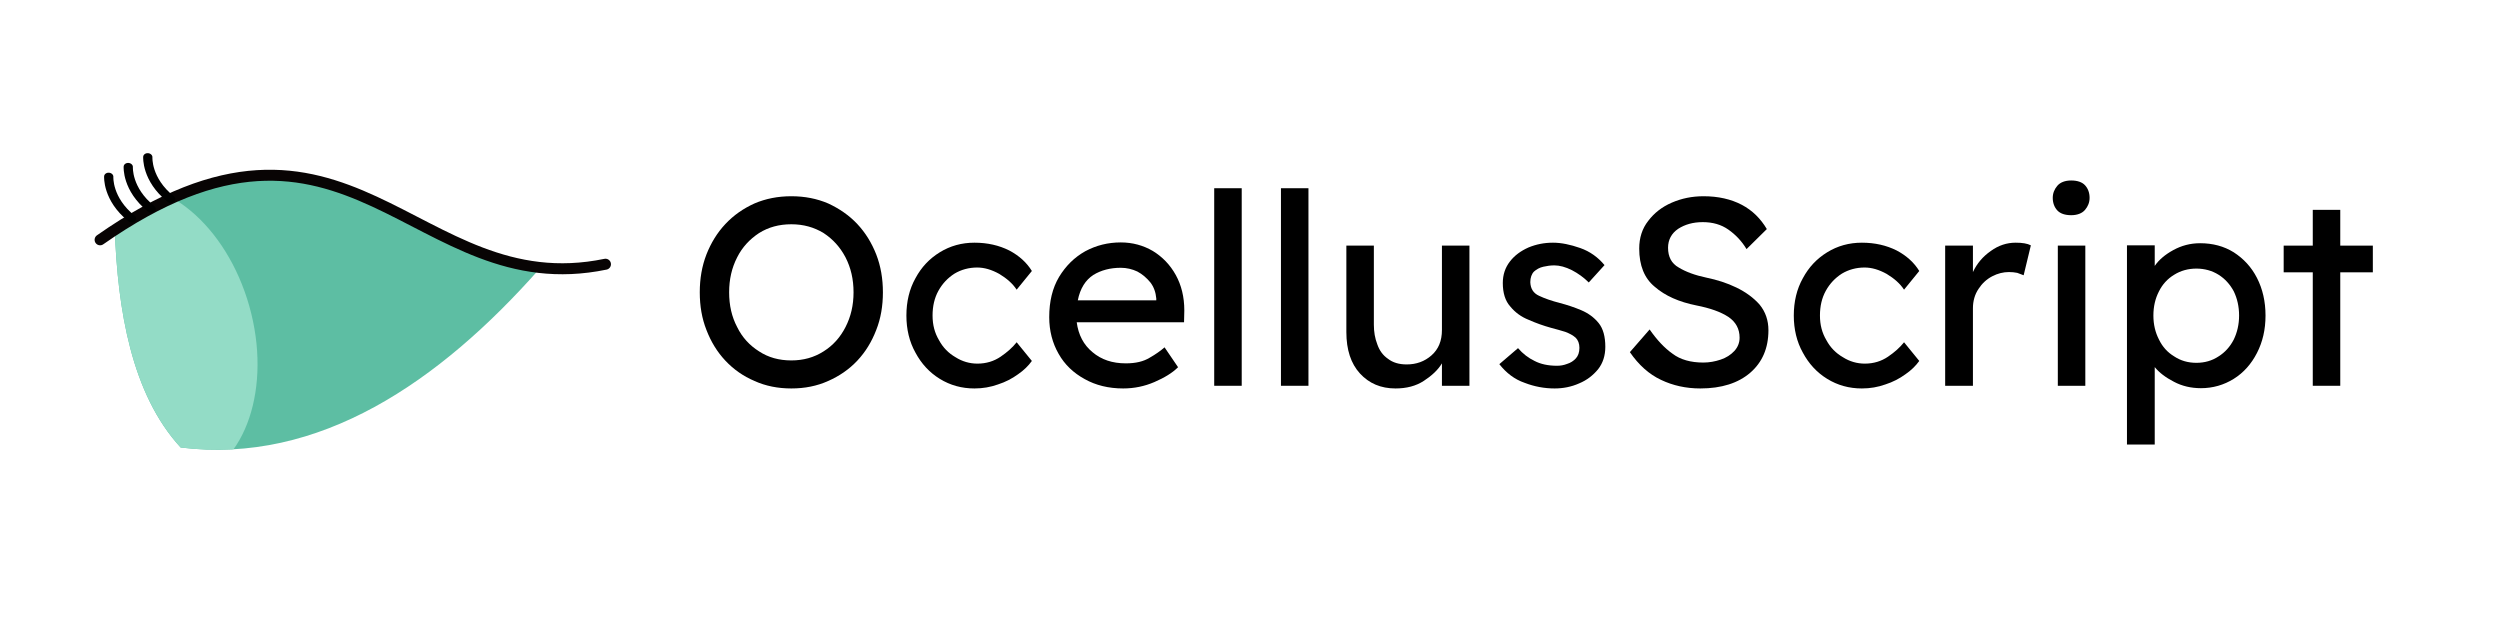
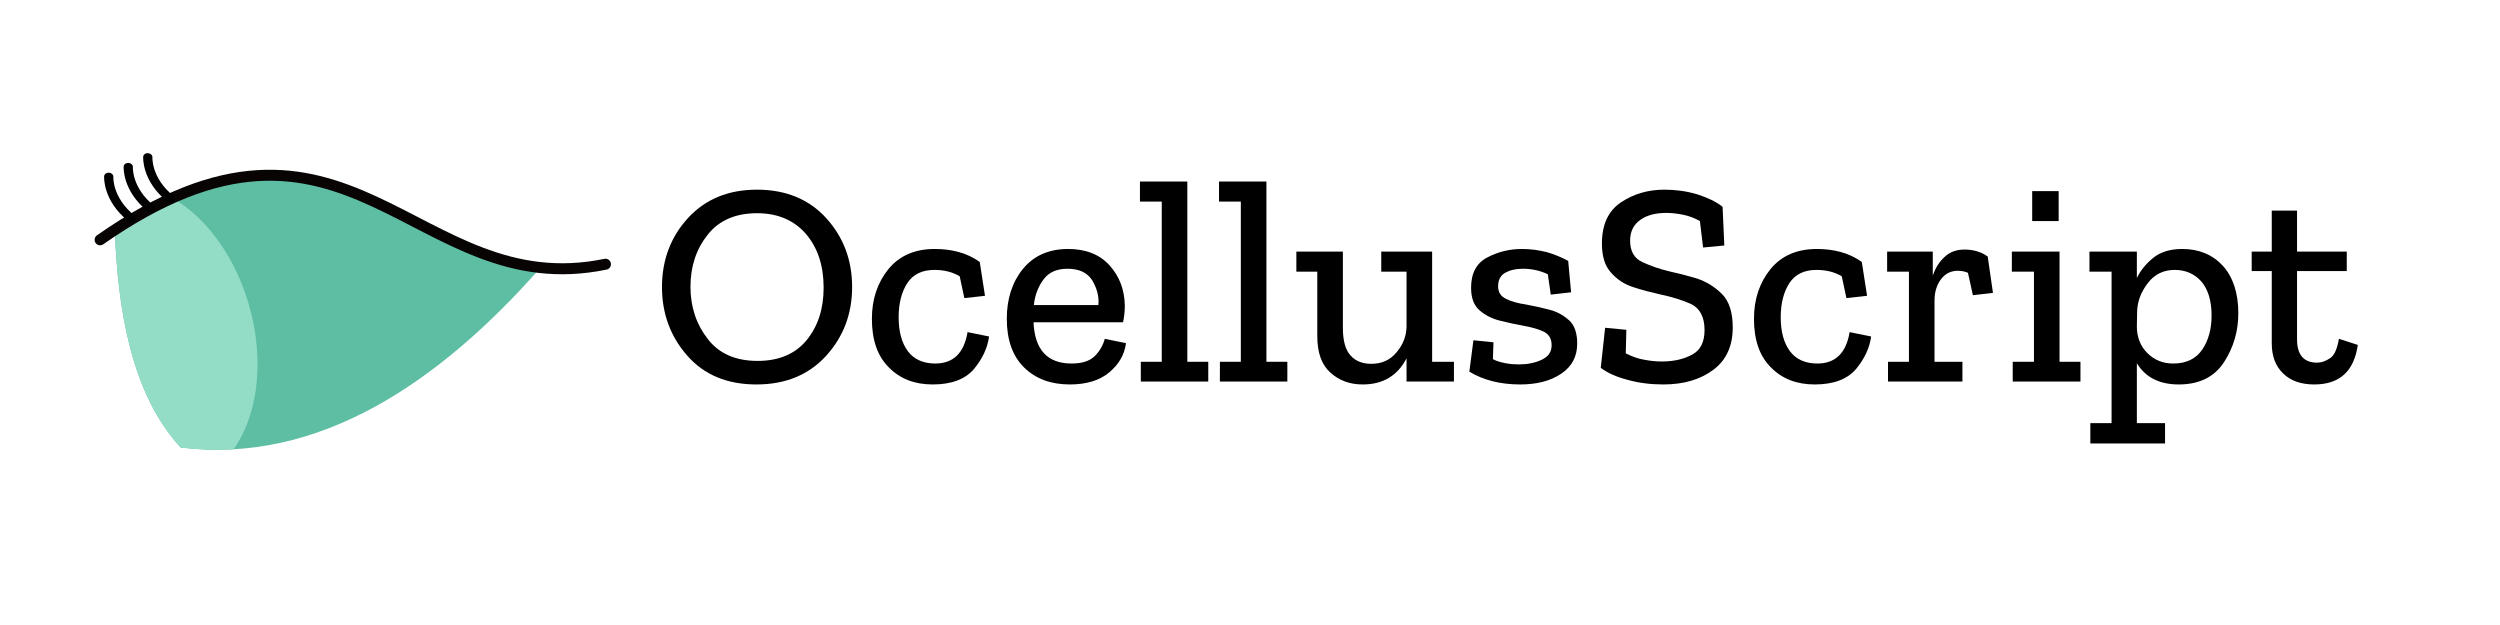
<svg xmlns="http://www.w3.org/2000/svg" width="100%" height="100%" viewBox="0 0 1024 256" version="1.1" xml:space="preserve" style="fill-rule:evenodd;clip-rule:evenodd;stroke-linecap:round;stroke-linejoin:round;stroke-miterlimit:1.5;">
-   <g transform="matrix(0.495745,0,0,0.495745,150.996,52.9183)">
-     <g transform="matrix(220.575,0,0,220.575,263,212)">
-       <path d="M0.734,-0.35C0.734,-0.299 0.726,-0.252 0.709,-0.209C0.692,-0.165 0.669,-0.127 0.638,-0.094C0.607,-0.061 0.57,-0.036 0.529,-0.018C0.487,0.001 0.441,0.01 0.391,0.01C0.341,0.01 0.295,0.001 0.253,-0.018C0.211,-0.036 0.175,-0.061 0.144,-0.094C0.113,-0.127 0.09,-0.165 0.073,-0.209C0.056,-0.252 0.048,-0.299 0.048,-0.35C0.048,-0.401 0.056,-0.448 0.073,-0.492C0.09,-0.535 0.113,-0.573 0.144,-0.606C0.175,-0.639 0.211,-0.664 0.253,-0.683C0.295,-0.701 0.341,-0.71 0.391,-0.71C0.441,-0.71 0.487,-0.701 0.529,-0.683C0.57,-0.664 0.607,-0.639 0.638,-0.606C0.669,-0.573 0.692,-0.535 0.709,-0.492C0.726,-0.448 0.734,-0.401 0.734,-0.35ZM0.624,-0.35C0.624,-0.399 0.614,-0.442 0.594,-0.481C0.574,-0.519 0.547,-0.549 0.512,-0.572C0.476,-0.594 0.436,-0.605 0.391,-0.605C0.345,-0.605 0.305,-0.594 0.27,-0.572C0.235,-0.549 0.207,-0.519 0.188,-0.481C0.168,-0.442 0.158,-0.399 0.158,-0.35C0.158,-0.301 0.168,-0.258 0.188,-0.22C0.207,-0.181 0.235,-0.151 0.27,-0.129C0.305,-0.106 0.345,-0.095 0.391,-0.095C0.436,-0.095 0.476,-0.106 0.512,-0.129C0.547,-0.151 0.574,-0.181 0.594,-0.22C0.614,-0.259 0.624,-0.302 0.624,-0.35Z" style="fill-rule:nonzero;" />
+   <g transform="matrix(0.539876,0,0,0.539876,64.913,46.7804)">
+     <g transform="matrix(220.575,0,0,220.575,374.286,202.828)">
+       <path d="M0.689,-0.325C0.689,-0.233 0.659,-0.154 0.6,-0.089C0.54,-0.023 0.46,0.01 0.36,0.01C0.259,0.01 0.18,-0.023 0.122,-0.089C0.064,-0.155 0.035,-0.234 0.035,-0.325C0.035,-0.418 0.065,-0.498 0.125,-0.563C0.185,-0.628 0.264,-0.66 0.362,-0.66C0.461,-0.66 0.541,-0.627 0.6,-0.562C0.659,-0.497 0.689,-0.418 0.689,-0.325ZM0.591,-0.323C0.591,-0.398 0.571,-0.46 0.53,-0.508C0.489,-0.555 0.433,-0.579 0.362,-0.579C0.289,-0.579 0.232,-0.555 0.193,-0.506C0.153,-0.456 0.133,-0.397 0.133,-0.326C0.133,-0.257 0.153,-0.197 0.192,-0.147C0.231,-0.096 0.288,-0.071 0.364,-0.071C0.437,-0.071 0.494,-0.095 0.533,-0.143C0.572,-0.191 0.591,-0.251 0.591,-0.323Z" style="fill-rule:nonzero;" />
    </g>
-     <g transform="matrix(220.575,0,0,220.575,435.49,212)">
-       <path d="M0.138,-0.263C0.138,-0.228 0.146,-0.198 0.162,-0.171C0.177,-0.143 0.198,-0.122 0.224,-0.107C0.249,-0.091 0.277,-0.083 0.306,-0.083C0.339,-0.083 0.368,-0.092 0.393,-0.109C0.418,-0.126 0.438,-0.144 0.453,-0.163L0.51,-0.093C0.497,-0.075 0.48,-0.058 0.458,-0.043C0.436,-0.027 0.411,-0.014 0.383,-0.005C0.355,0.005 0.326,0.01 0.295,0.01C0.247,0.01 0.204,-0.002 0.165,-0.026C0.126,-0.05 0.096,-0.083 0.074,-0.124C0.051,-0.165 0.04,-0.212 0.04,-0.263C0.04,-0.315 0.051,-0.362 0.074,-0.403C0.096,-0.444 0.126,-0.476 0.165,-0.5C0.204,-0.524 0.247,-0.536 0.295,-0.536C0.344,-0.536 0.387,-0.526 0.425,-0.507C0.463,-0.487 0.491,-0.461 0.51,-0.43L0.453,-0.36C0.438,-0.383 0.416,-0.402 0.388,-0.419C0.359,-0.435 0.332,-0.443 0.305,-0.443C0.274,-0.443 0.245,-0.435 0.22,-0.42C0.195,-0.404 0.175,-0.383 0.16,-0.356C0.145,-0.329 0.138,-0.298 0.138,-0.263Z" style="fill-rule:nonzero;" />
+     <g transform="matrix(220.575,0,0,220.575,533.983,202.828)">
+       <path d="M0.436,-0.155C0.431,-0.116 0.413,-0.078 0.384,-0.043C0.354,-0.008 0.307,0.01 0.242,0.01C0.179,0.01 0.129,-0.01 0.091,-0.049C0.052,-0.088 0.033,-0.143 0.033,-0.216C0.033,-0.283 0.052,-0.34 0.09,-0.387C0.128,-0.433 0.181,-0.456 0.249,-0.456C0.277,-0.456 0.304,-0.453 0.33,-0.446C0.356,-0.439 0.381,-0.428 0.404,-0.411L0.422,-0.295L0.351,-0.287L0.335,-0.362C0.31,-0.377 0.281,-0.384 0.248,-0.384C0.206,-0.384 0.175,-0.369 0.155,-0.339C0.135,-0.308 0.125,-0.269 0.125,-0.221C0.125,-0.171 0.136,-0.132 0.157,-0.104C0.178,-0.076 0.21,-0.062 0.251,-0.062C0.313,-0.062 0.35,-0.098 0.362,-0.17L0.436,-0.155Z" style="fill-rule:nonzero;" />
    </g>
-     <g transform="matrix(220.575,0,0,220.575,553.498,212)">
-       <path d="M0.523,-0.069L0.522,-0.069C0.501,-0.048 0.471,-0.03 0.434,-0.014C0.397,0.002 0.358,0.01 0.317,0.01C0.262,0.01 0.214,-0.002 0.173,-0.025C0.131,-0.048 0.098,-0.079 0.075,-0.12C0.052,-0.16 0.04,-0.206 0.04,-0.257C0.04,-0.316 0.052,-0.366 0.077,-0.408C0.102,-0.449 0.134,-0.481 0.175,-0.504C0.216,-0.526 0.26,-0.537 0.308,-0.537C0.352,-0.537 0.392,-0.526 0.428,-0.505C0.464,-0.483 0.493,-0.453 0.514,-0.415C0.535,-0.377 0.546,-0.333 0.546,-0.282L0.545,-0.238L0.143,-0.238C0.149,-0.191 0.169,-0.153 0.202,-0.126C0.235,-0.098 0.276,-0.084 0.327,-0.084C0.364,-0.084 0.393,-0.091 0.416,-0.105C0.439,-0.118 0.457,-0.131 0.472,-0.144L0.523,-0.069ZM0.308,-0.442C0.269,-0.442 0.234,-0.433 0.205,-0.415C0.176,-0.396 0.156,-0.365 0.147,-0.32L0.441,-0.32L0.441,-0.327C0.439,-0.35 0.432,-0.37 0.419,-0.387C0.405,-0.404 0.389,-0.418 0.37,-0.428C0.351,-0.437 0.33,-0.442 0.308,-0.442Z" style="fill-rule:nonzero;" />
+     <g transform="matrix(220.575,0,0,220.575,636.33,202.828)">
+       <path d="M0.443,-0.132C0.438,-0.093 0.419,-0.06 0.386,-0.032C0.353,-0.004 0.307,0.01 0.25,0.01C0.185,0.01 0.133,-0.009 0.093,-0.048C0.053,-0.087 0.033,-0.143 0.033,-0.216C0.033,-0.285 0.052,-0.343 0.089,-0.388C0.126,-0.433 0.178,-0.456 0.244,-0.456C0.305,-0.456 0.353,-0.437 0.387,-0.399C0.421,-0.361 0.438,-0.315 0.439,-0.261C0.439,-0.243 0.437,-0.224 0.433,-0.204L0.125,-0.204C0.129,-0.109 0.173,-0.062 0.256,-0.062C0.291,-0.062 0.317,-0.07 0.335,-0.087C0.352,-0.104 0.364,-0.124 0.37,-0.147L0.443,-0.132ZM0.348,-0.263C0.351,-0.292 0.343,-0.321 0.327,-0.348C0.31,-0.375 0.281,-0.388 0.242,-0.388C0.205,-0.388 0.178,-0.376 0.16,-0.352C0.141,-0.327 0.13,-0.298 0.126,-0.263L0.348,-0.263Z" style="fill-rule:nonzero;" />
    </g>
-     <g transform="matrix(220.575,0,0,220.575,682.755,212)">
-       <rect x="0.072" y="-0.74" width="0.103" height="0.74" style="fill-rule:nonzero;" />
+     <g transform="matrix(220.575,0,0,220.575,740.882,202.828)">
+       <path d="M0.252,0L0.02,0L0.02,-0.068L0.092,-0.068L0.092,-0.619L0.017,-0.619L0.017,-0.688L0.18,-0.688L0.18,-0.068L0.252,-0.068L0.252,0Z" style="fill-rule:nonzero;" />
    </g>
-     <g transform="matrix(220.575,0,0,220.575,737.899,212)">
-       <rect x="0.072" y="-0.74" width="0.103" height="0.74" style="fill-rule:nonzero;" />
+     <g transform="matrix(220.575,0,0,220.575,800.879,202.828)">
+       <path d="M0.252,0L0.02,0L0.02,-0.068L0.092,-0.068L0.092,-0.619L0.017,-0.619L0.017,-0.688L0.18,-0.688L0.18,-0.068L0.252,-0.068L0.252,0Z" style="fill-rule:nonzero;" />
    </g>
-     <g transform="matrix(220.575,0,0,220.575,791.94,212)">
-       <path d="M0.43,-0.209L0.43,-0.525L0.533,-0.525L0.533,0L0.43,0L0.43,-0.084C0.415,-0.059 0.392,-0.038 0.363,-0.019C0.333,0.001 0.297,0.01 0.256,0.01C0.201,0.01 0.157,-0.009 0.123,-0.046C0.089,-0.083 0.072,-0.135 0.072,-0.201L0.072,-0.525L0.175,-0.525L0.175,-0.229C0.175,-0.202 0.179,-0.178 0.188,-0.155C0.196,-0.132 0.209,-0.114 0.228,-0.101C0.246,-0.087 0.269,-0.08 0.298,-0.08C0.334,-0.08 0.365,-0.091 0.391,-0.114C0.417,-0.137 0.43,-0.168 0.43,-0.209Z" style="fill-rule:nonzero;" />
+     <g transform="matrix(220.575,0,0,220.575,860.875,202.828)">
+       <path d="M0.553,0L0.39,0L0.39,-0.08C0.359,-0.02 0.309,0.01 0.239,0.01C0.196,0.01 0.159,-0.003 0.129,-0.03C0.098,-0.057 0.083,-0.099 0.083,-0.156L0.083,-0.378L0.011,-0.378L0.011,-0.447L0.171,-0.447L0.171,-0.185C0.171,-0.14 0.18,-0.108 0.198,-0.089C0.215,-0.07 0.239,-0.061 0.269,-0.061C0.305,-0.061 0.334,-0.074 0.356,-0.101C0.378,-0.127 0.389,-0.156 0.39,-0.188L0.39,-0.378L0.303,-0.378L0.303,-0.447L0.478,-0.447L0.478,-0.068L0.553,-0.068L0.553,0Z" style="fill-rule:nonzero;" />
    </g>
-     <g transform="matrix(220.575,0,0,220.575,925.388,212)">
-       <path d="M0.375,-0.387C0.356,-0.406 0.335,-0.421 0.312,-0.433C0.288,-0.445 0.266,-0.451 0.246,-0.451C0.232,-0.451 0.218,-0.449 0.205,-0.446C0.191,-0.443 0.179,-0.436 0.17,-0.428C0.161,-0.419 0.156,-0.405 0.156,-0.388C0.157,-0.364 0.167,-0.347 0.189,-0.337C0.21,-0.327 0.236,-0.318 0.267,-0.31C0.294,-0.303 0.321,-0.294 0.347,-0.283C0.373,-0.272 0.395,-0.256 0.412,-0.235C0.429,-0.214 0.437,-0.184 0.437,-0.146C0.437,-0.113 0.428,-0.085 0.41,-0.062C0.391,-0.039 0.368,-0.021 0.339,-0.009C0.31,0.004 0.279,0.01 0.247,0.01C0.209,0.01 0.171,0.003 0.135,-0.011C0.097,-0.024 0.066,-0.048 0.04,-0.081L0.11,-0.141C0.128,-0.12 0.149,-0.104 0.172,-0.093C0.195,-0.081 0.223,-0.075 0.256,-0.075C0.269,-0.075 0.281,-0.077 0.294,-0.082C0.307,-0.086 0.318,-0.093 0.327,-0.103C0.335,-0.112 0.34,-0.125 0.34,-0.142C0.34,-0.158 0.335,-0.171 0.326,-0.18C0.316,-0.189 0.303,-0.196 0.287,-0.202C0.271,-0.207 0.253,-0.212 0.234,-0.217C0.205,-0.225 0.177,-0.235 0.15,-0.247C0.122,-0.258 0.099,-0.275 0.081,-0.297C0.062,-0.318 0.053,-0.348 0.053,-0.385C0.053,-0.416 0.062,-0.443 0.08,-0.466C0.097,-0.488 0.12,-0.505 0.149,-0.518C0.178,-0.53 0.208,-0.536 0.241,-0.536C0.272,-0.536 0.306,-0.529 0.343,-0.516C0.38,-0.503 0.41,-0.481 0.434,-0.452L0.375,-0.387Z" style="fill-rule:nonzero;" />
+     <g transform="matrix(220.575,0,0,220.575,986.162,202.828)">
+       <path d="M0.409,-0.131C0.409,-0.086 0.391,-0.052 0.354,-0.027C0.317,-0.002 0.27,0.01 0.213,0.01C0.144,0.01 0.086,-0.005 0.038,-0.034L0.052,-0.142L0.121,-0.135L0.119,-0.077C0.132,-0.07 0.147,-0.066 0.163,-0.063C0.178,-0.06 0.194,-0.059 0.209,-0.059C0.238,-0.059 0.264,-0.064 0.287,-0.075C0.31,-0.086 0.321,-0.102 0.321,-0.125C0.321,-0.147 0.312,-0.163 0.293,-0.172C0.274,-0.181 0.251,-0.187 0.224,-0.192C0.196,-0.197 0.168,-0.203 0.141,-0.21C0.114,-0.217 0.091,-0.229 0.072,-0.246C0.053,-0.263 0.044,-0.288 0.044,-0.323C0.044,-0.373 0.063,-0.408 0.1,-0.427C0.136,-0.446 0.176,-0.456 0.218,-0.456C0.249,-0.456 0.278,-0.452 0.305,-0.445C0.332,-0.437 0.356,-0.427 0.378,-0.415L0.388,-0.307L0.318,-0.299L0.308,-0.369C0.281,-0.382 0.252,-0.388 0.222,-0.388C0.197,-0.388 0.177,-0.383 0.161,-0.374C0.145,-0.365 0.137,-0.349 0.137,-0.328C0.137,-0.307 0.146,-0.293 0.165,-0.284C0.183,-0.275 0.206,-0.269 0.233,-0.265C0.26,-0.26 0.287,-0.254 0.314,-0.247C0.341,-0.24 0.363,-0.227 0.382,-0.21C0.4,-0.193 0.409,-0.166 0.409,-0.131Z" style="fill-rule:nonzero;" />
    </g>
-     <g transform="matrix(220.575,0,0,220.575,1031.04,212)">
-       <path d="M0.124,-0.211C0.151,-0.172 0.18,-0.141 0.21,-0.12C0.239,-0.098 0.278,-0.087 0.325,-0.087C0.348,-0.087 0.369,-0.091 0.39,-0.098C0.411,-0.105 0.428,-0.116 0.441,-0.13C0.454,-0.144 0.461,-0.161 0.461,-0.18C0.461,-0.213 0.447,-0.239 0.419,-0.258C0.39,-0.277 0.35,-0.291 0.299,-0.301C0.234,-0.314 0.182,-0.337 0.143,-0.371C0.104,-0.403 0.085,-0.451 0.085,-0.514C0.085,-0.554 0.096,-0.589 0.119,-0.618C0.141,-0.647 0.17,-0.67 0.207,-0.686C0.244,-0.702 0.283,-0.71 0.326,-0.71C0.381,-0.71 0.429,-0.699 0.469,-0.678C0.509,-0.657 0.54,-0.626 0.563,-0.587L0.487,-0.512C0.469,-0.542 0.446,-0.566 0.419,-0.585C0.392,-0.604 0.36,-0.613 0.323,-0.613C0.286,-0.613 0.256,-0.604 0.231,-0.588C0.206,-0.571 0.193,-0.547 0.193,-0.517C0.193,-0.483 0.206,-0.458 0.233,-0.443C0.259,-0.427 0.294,-0.414 0.337,-0.405C0.376,-0.397 0.414,-0.385 0.449,-0.368C0.484,-0.351 0.513,-0.33 0.536,-0.304C0.558,-0.277 0.569,-0.245 0.569,-0.208C0.569,-0.141 0.546,-0.088 0.501,-0.049C0.456,-0.01 0.393,0.01 0.314,0.01C0.26,0.01 0.211,-0.001 0.167,-0.022C0.122,-0.043 0.083,-0.078 0.05,-0.126L0.124,-0.211Z" style="fill-rule:nonzero;" />
+     <g transform="matrix(220.575,0,0,220.575,1084.1,202.828)">
+       <path d="M0.5,-0.186C0.5,-0.123 0.478,-0.074 0.434,-0.041C0.389,-0.007 0.332,0.01 0.261,0.01C0.218,0.01 0.177,0.005 0.138,-0.006C0.099,-0.016 0.069,-0.03 0.046,-0.047L0.061,-0.185L0.134,-0.178L0.132,-0.097C0.154,-0.086 0.175,-0.078 0.196,-0.075C0.216,-0.071 0.236,-0.069 0.256,-0.069C0.297,-0.069 0.332,-0.077 0.361,-0.093C0.389,-0.108 0.403,-0.136 0.403,-0.177C0.403,-0.222 0.387,-0.252 0.356,-0.267C0.324,-0.281 0.288,-0.292 0.249,-0.3C0.218,-0.307 0.187,-0.315 0.157,-0.325C0.126,-0.335 0.101,-0.352 0.081,-0.375C0.06,-0.398 0.05,-0.431 0.05,-0.475C0.05,-0.54 0.072,-0.587 0.115,-0.616C0.158,-0.645 0.208,-0.66 0.265,-0.66C0.303,-0.66 0.341,-0.655 0.378,-0.644C0.415,-0.632 0.444,-0.618 0.465,-0.601L0.471,-0.468L0.398,-0.461L0.387,-0.552C0.368,-0.563 0.348,-0.57 0.328,-0.574C0.308,-0.578 0.289,-0.58 0.271,-0.58C0.234,-0.58 0.204,-0.572 0.182,-0.556C0.159,-0.54 0.147,-0.516 0.147,-0.485C0.147,-0.448 0.161,-0.424 0.189,-0.411C0.217,-0.398 0.248,-0.387 0.282,-0.379C0.31,-0.373 0.341,-0.365 0.375,-0.355C0.409,-0.344 0.438,-0.326 0.463,-0.301C0.488,-0.276 0.5,-0.237 0.5,-0.186Z" style="fill-rule:nonzero;" />
    </g>
-     <g transform="matrix(220.575,0,0,220.575,1168.68,212)">
-       <path d="M0.138,-0.263C0.138,-0.228 0.146,-0.198 0.162,-0.171C0.177,-0.143 0.198,-0.122 0.224,-0.107C0.249,-0.091 0.277,-0.083 0.306,-0.083C0.339,-0.083 0.368,-0.092 0.393,-0.109C0.418,-0.126 0.438,-0.144 0.453,-0.163L0.51,-0.093C0.497,-0.075 0.48,-0.058 0.458,-0.043C0.436,-0.027 0.411,-0.014 0.383,-0.005C0.355,0.005 0.326,0.01 0.295,0.01C0.247,0.01 0.204,-0.002 0.165,-0.026C0.126,-0.05 0.096,-0.083 0.074,-0.124C0.051,-0.165 0.04,-0.212 0.04,-0.263C0.04,-0.315 0.051,-0.362 0.074,-0.403C0.096,-0.444 0.126,-0.476 0.165,-0.5C0.204,-0.524 0.247,-0.536 0.295,-0.536C0.344,-0.536 0.387,-0.526 0.425,-0.507C0.463,-0.487 0.491,-0.461 0.51,-0.43L0.453,-0.36C0.438,-0.383 0.416,-0.402 0.388,-0.419C0.359,-0.435 0.332,-0.443 0.305,-0.443C0.274,-0.443 0.245,-0.435 0.22,-0.42C0.195,-0.404 0.175,-0.383 0.16,-0.356C0.145,-0.329 0.138,-0.298 0.138,-0.263Z" style="fill-rule:nonzero;" />
+     <g transform="matrix(220.575,0,0,220.575,1203.21,202.828)">
+       <path d="M0.436,-0.155C0.431,-0.116 0.413,-0.078 0.384,-0.043C0.354,-0.008 0.307,0.01 0.242,0.01C0.179,0.01 0.129,-0.01 0.091,-0.049C0.052,-0.088 0.033,-0.143 0.033,-0.216C0.033,-0.283 0.052,-0.34 0.09,-0.387C0.128,-0.433 0.181,-0.456 0.249,-0.456C0.277,-0.456 0.304,-0.453 0.33,-0.446C0.356,-0.439 0.381,-0.428 0.404,-0.411L0.422,-0.295L0.351,-0.287L0.335,-0.362C0.31,-0.377 0.281,-0.384 0.248,-0.384C0.206,-0.384 0.175,-0.369 0.155,-0.339C0.135,-0.308 0.125,-0.269 0.125,-0.221C0.125,-0.171 0.136,-0.132 0.157,-0.104C0.178,-0.076 0.21,-0.062 0.251,-0.062C0.313,-0.062 0.35,-0.098 0.362,-0.17L0.436,-0.155Z" style="fill-rule:nonzero;" />
    </g>
-     <g transform="matrix(220.575,0,0,220.575,1286.69,212)">
-       <path d="M0.366,-0.414C0.359,-0.417 0.351,-0.42 0.342,-0.423C0.332,-0.425 0.322,-0.426 0.311,-0.426C0.29,-0.426 0.269,-0.421 0.248,-0.41C0.227,-0.399 0.21,-0.383 0.197,-0.363C0.183,-0.342 0.176,-0.318 0.176,-0.29L0.176,0L0.072,0L0.072,-0.525L0.176,-0.525L0.176,-0.426C0.191,-0.458 0.213,-0.484 0.243,-0.505C0.272,-0.526 0.303,-0.536 0.336,-0.536C0.361,-0.536 0.38,-0.533 0.393,-0.526L0.366,-0.414Z" style="fill-rule:nonzero;" />
+     <g transform="matrix(220.575,0,0,220.575,1305.56,202.828)">
+       <path d="M0.293,-0.454C0.324,-0.454 0.351,-0.446 0.373,-0.43L0.391,-0.305L0.322,-0.297L0.305,-0.374C0.294,-0.379 0.282,-0.381 0.27,-0.381C0.247,-0.381 0.228,-0.372 0.213,-0.353C0.198,-0.333 0.19,-0.309 0.19,-0.278L0.19,-0.068L0.286,-0.068L0.286,0L0.03,0L0.03,-0.068L0.102,-0.068L0.102,-0.378L0.027,-0.378L0.027,-0.447L0.184,-0.447L0.184,-0.365C0.193,-0.39 0.206,-0.412 0.225,-0.429C0.243,-0.446 0.266,-0.454 0.293,-0.454Z" style="fill-rule:nonzero;" />
    </g>
-     <g transform="matrix(220.575,0,0,220.575,1375.58,212)">
-       <path d="M0.141,-0.639C0.118,-0.639 0.1,-0.645 0.089,-0.657C0.078,-0.669 0.072,-0.685 0.072,-0.704C0.072,-0.721 0.078,-0.736 0.089,-0.749C0.1,-0.762 0.118,-0.769 0.141,-0.769C0.164,-0.769 0.182,-0.763 0.193,-0.751C0.204,-0.739 0.21,-0.723 0.21,-0.704C0.21,-0.687 0.204,-0.672 0.193,-0.659C0.182,-0.646 0.164,-0.639 0.141,-0.639ZM0.194,0L0.091,0L0.091,-0.525L0.194,-0.525L0.194,0Z" style="fill-rule:nonzero;" />
+     <g transform="matrix(220.575,0,0,220.575,1399.52,202.828)">
+       <path d="M0.1,-0.552L0.1,-0.655L0.191,-0.655L0.191,-0.552L0.1,-0.552ZM0.266,0L0.033,0L0.033,-0.068L0.106,-0.068L0.106,-0.378L0.03,-0.378L0.03,-0.447L0.194,-0.447L0.194,-0.068L0.266,-0.068L0.266,0Z" style="fill-rule:nonzero;" />
    </g>
-     <g transform="matrix(220.575,0,0,220.575,1436.9,212)">
-       <path d="M0.346,-0.534C0.393,-0.534 0.435,-0.523 0.472,-0.5C0.509,-0.476 0.538,-0.445 0.559,-0.404C0.58,-0.363 0.591,-0.316 0.591,-0.263C0.591,-0.21 0.58,-0.164 0.559,-0.123C0.538,-0.082 0.509,-0.049 0.472,-0.026C0.435,-0.003 0.394,0.009 0.349,0.009C0.312,0.009 0.278,0.001 0.248,-0.015C0.217,-0.031 0.193,-0.049 0.176,-0.07L0.176,0.22L0.072,0.22L0.072,-0.526L0.176,-0.526L0.176,-0.449C0.191,-0.471 0.214,-0.491 0.245,-0.508C0.276,-0.525 0.309,-0.534 0.346,-0.534ZM0.332,-0.439C0.301,-0.439 0.273,-0.431 0.249,-0.416C0.224,-0.401 0.205,-0.38 0.192,-0.354C0.178,-0.327 0.171,-0.297 0.171,-0.263C0.171,-0.23 0.178,-0.2 0.192,-0.173C0.205,-0.146 0.224,-0.125 0.249,-0.11C0.273,-0.094 0.301,-0.086 0.332,-0.086C0.363,-0.086 0.391,-0.094 0.415,-0.11C0.439,-0.125 0.458,-0.146 0.472,-0.173C0.485,-0.2 0.492,-0.23 0.492,-0.263C0.492,-0.297 0.485,-0.327 0.472,-0.354C0.458,-0.38 0.439,-0.401 0.415,-0.416C0.391,-0.431 0.363,-0.439 0.332,-0.439Z" style="fill-rule:nonzero;" />
+     <g transform="matrix(220.575,0,0,220.575,1462.6,202.828)">
+       <path d="M0.523,-0.235C0.523,-0.174 0.507,-0.118 0.474,-0.067C0.441,-0.016 0.389,0.01 0.318,0.01C0.252,0.01 0.204,-0.014 0.174,-0.063L0.174,0.143L0.271,0.143L0.271,0.213L0.014,0.213L0.014,0.143L0.087,0.143L0.087,-0.378L0.011,-0.378L0.011,-0.447L0.174,-0.447L0.174,-0.356C0.187,-0.383 0.206,-0.406 0.231,-0.426C0.256,-0.446 0.289,-0.456 0.33,-0.456C0.387,-0.456 0.434,-0.437 0.47,-0.398C0.505,-0.359 0.523,-0.304 0.523,-0.235ZM0.431,-0.227C0.431,-0.278 0.419,-0.317 0.396,-0.344C0.372,-0.371 0.341,-0.384 0.304,-0.384C0.266,-0.384 0.235,-0.369 0.212,-0.339C0.189,-0.309 0.176,-0.277 0.175,-0.242L0.174,-0.19C0.174,-0.153 0.186,-0.122 0.21,-0.098C0.234,-0.074 0.264,-0.062 0.299,-0.062C0.344,-0.062 0.377,-0.078 0.399,-0.11C0.42,-0.141 0.431,-0.18 0.431,-0.227Z" style="fill-rule:nonzero;" />
    </g>
-     <g transform="matrix(220.575,0,0,220.575,1576.08,212)">
-       <path d="M0.24,0L0.137,0L0.137,-0.425L0.028,-0.425L0.028,-0.525L0.137,-0.525L0.137,-0.659L0.24,-0.659L0.24,-0.525L0.362,-0.525L0.362,-0.425L0.24,-0.425L0.24,0Z" style="fill-rule:nonzero;" />
+     <g transform="matrix(220.575,0,0,220.575,1585.24,202.828)">
+       <path d="M0.378,-0.126C0.365,-0.035 0.315,0.01 0.228,0.01C0.182,0.01 0.146,-0.003 0.121,-0.028C0.095,-0.053 0.082,-0.087 0.082,-0.132L0.082,-0.38L0.013,-0.38L0.013,-0.447L0.082,-0.447L0.082,-0.588L0.169,-0.588L0.169,-0.447L0.34,-0.447L0.34,-0.38L0.169,-0.38L0.169,-0.145C0.169,-0.092 0.192,-0.065 0.238,-0.065C0.253,-0.065 0.267,-0.07 0.282,-0.08C0.297,-0.089 0.307,-0.112 0.313,-0.147L0.378,-0.126Z" style="fill-rule:nonzero;" />
    </g>
  </g>
  <g>
    <g transform="matrix(1,0,0,1,3,24.2989)">
      <path d="M44,69.633C45.193,102.608 50.878,137.171 71,159C127.686,166.028 177.057,132.104 218,85.788C212.707,92.737 140.576,51.718 115,47.479C93.397,47.925 65.739,56.498 44,69.633Z" style="fill:rgb(93,190,163);" />
      <clipPath id="_clip1">
        <path d="M44,69.633C45.193,102.608 50.878,137.171 71,159C127.686,166.028 177.057,132.104 218,85.788C212.707,92.737 140.576,51.718 115,47.479C93.397,47.925 65.739,56.498 44,69.633Z" />
      </clipPath>
      <g clip-path="url(#_clip1)">
        <g transform="matrix(0.962356,-0.271791,0.271791,0.962356,-25.9846,22.3938)">
          <ellipse cx="56.5" cy="109.739" rx="42.5" ry="62.261" style="fill:rgb(147,220,198);" />
        </g>
      </g>
    </g>
    <g transform="matrix(1,0,0,1,3,24.2989)">
      <path d="M38,73.927C140.023,2.493 166.506,100.195 245,83.927" style="fill:none;stroke:rgb(8,4,4);stroke-width:4.5px;" />
    </g>
    <g transform="matrix(0.995796,0.0915965,-0.0770044,0.837158,5.97342,9.81105)">
      <path d="M44.13,69.85C44.13,69.85 44.352,80.795 55.022,89.172" style="fill:none;stroke:black;stroke-width:3.79px;" />
    </g>
    <g transform="matrix(0.995796,0.0915965,-0.0770044,0.837158,13.9734,5.81105)">
      <path d="M44.13,69.85C44.13,69.85 44.352,80.795 55.022,89.172" style="fill:none;stroke:black;stroke-width:3.79px;" />
    </g>
    <g transform="matrix(0.995796,0.0915965,-0.0770044,0.837158,21.9734,1.81105)">
      <path d="M44.13,69.85C44.13,69.85 44.352,80.795 55.022,89.172" style="fill:none;stroke:black;stroke-width:3.79px;" />
    </g>
  </g>
</svg>
